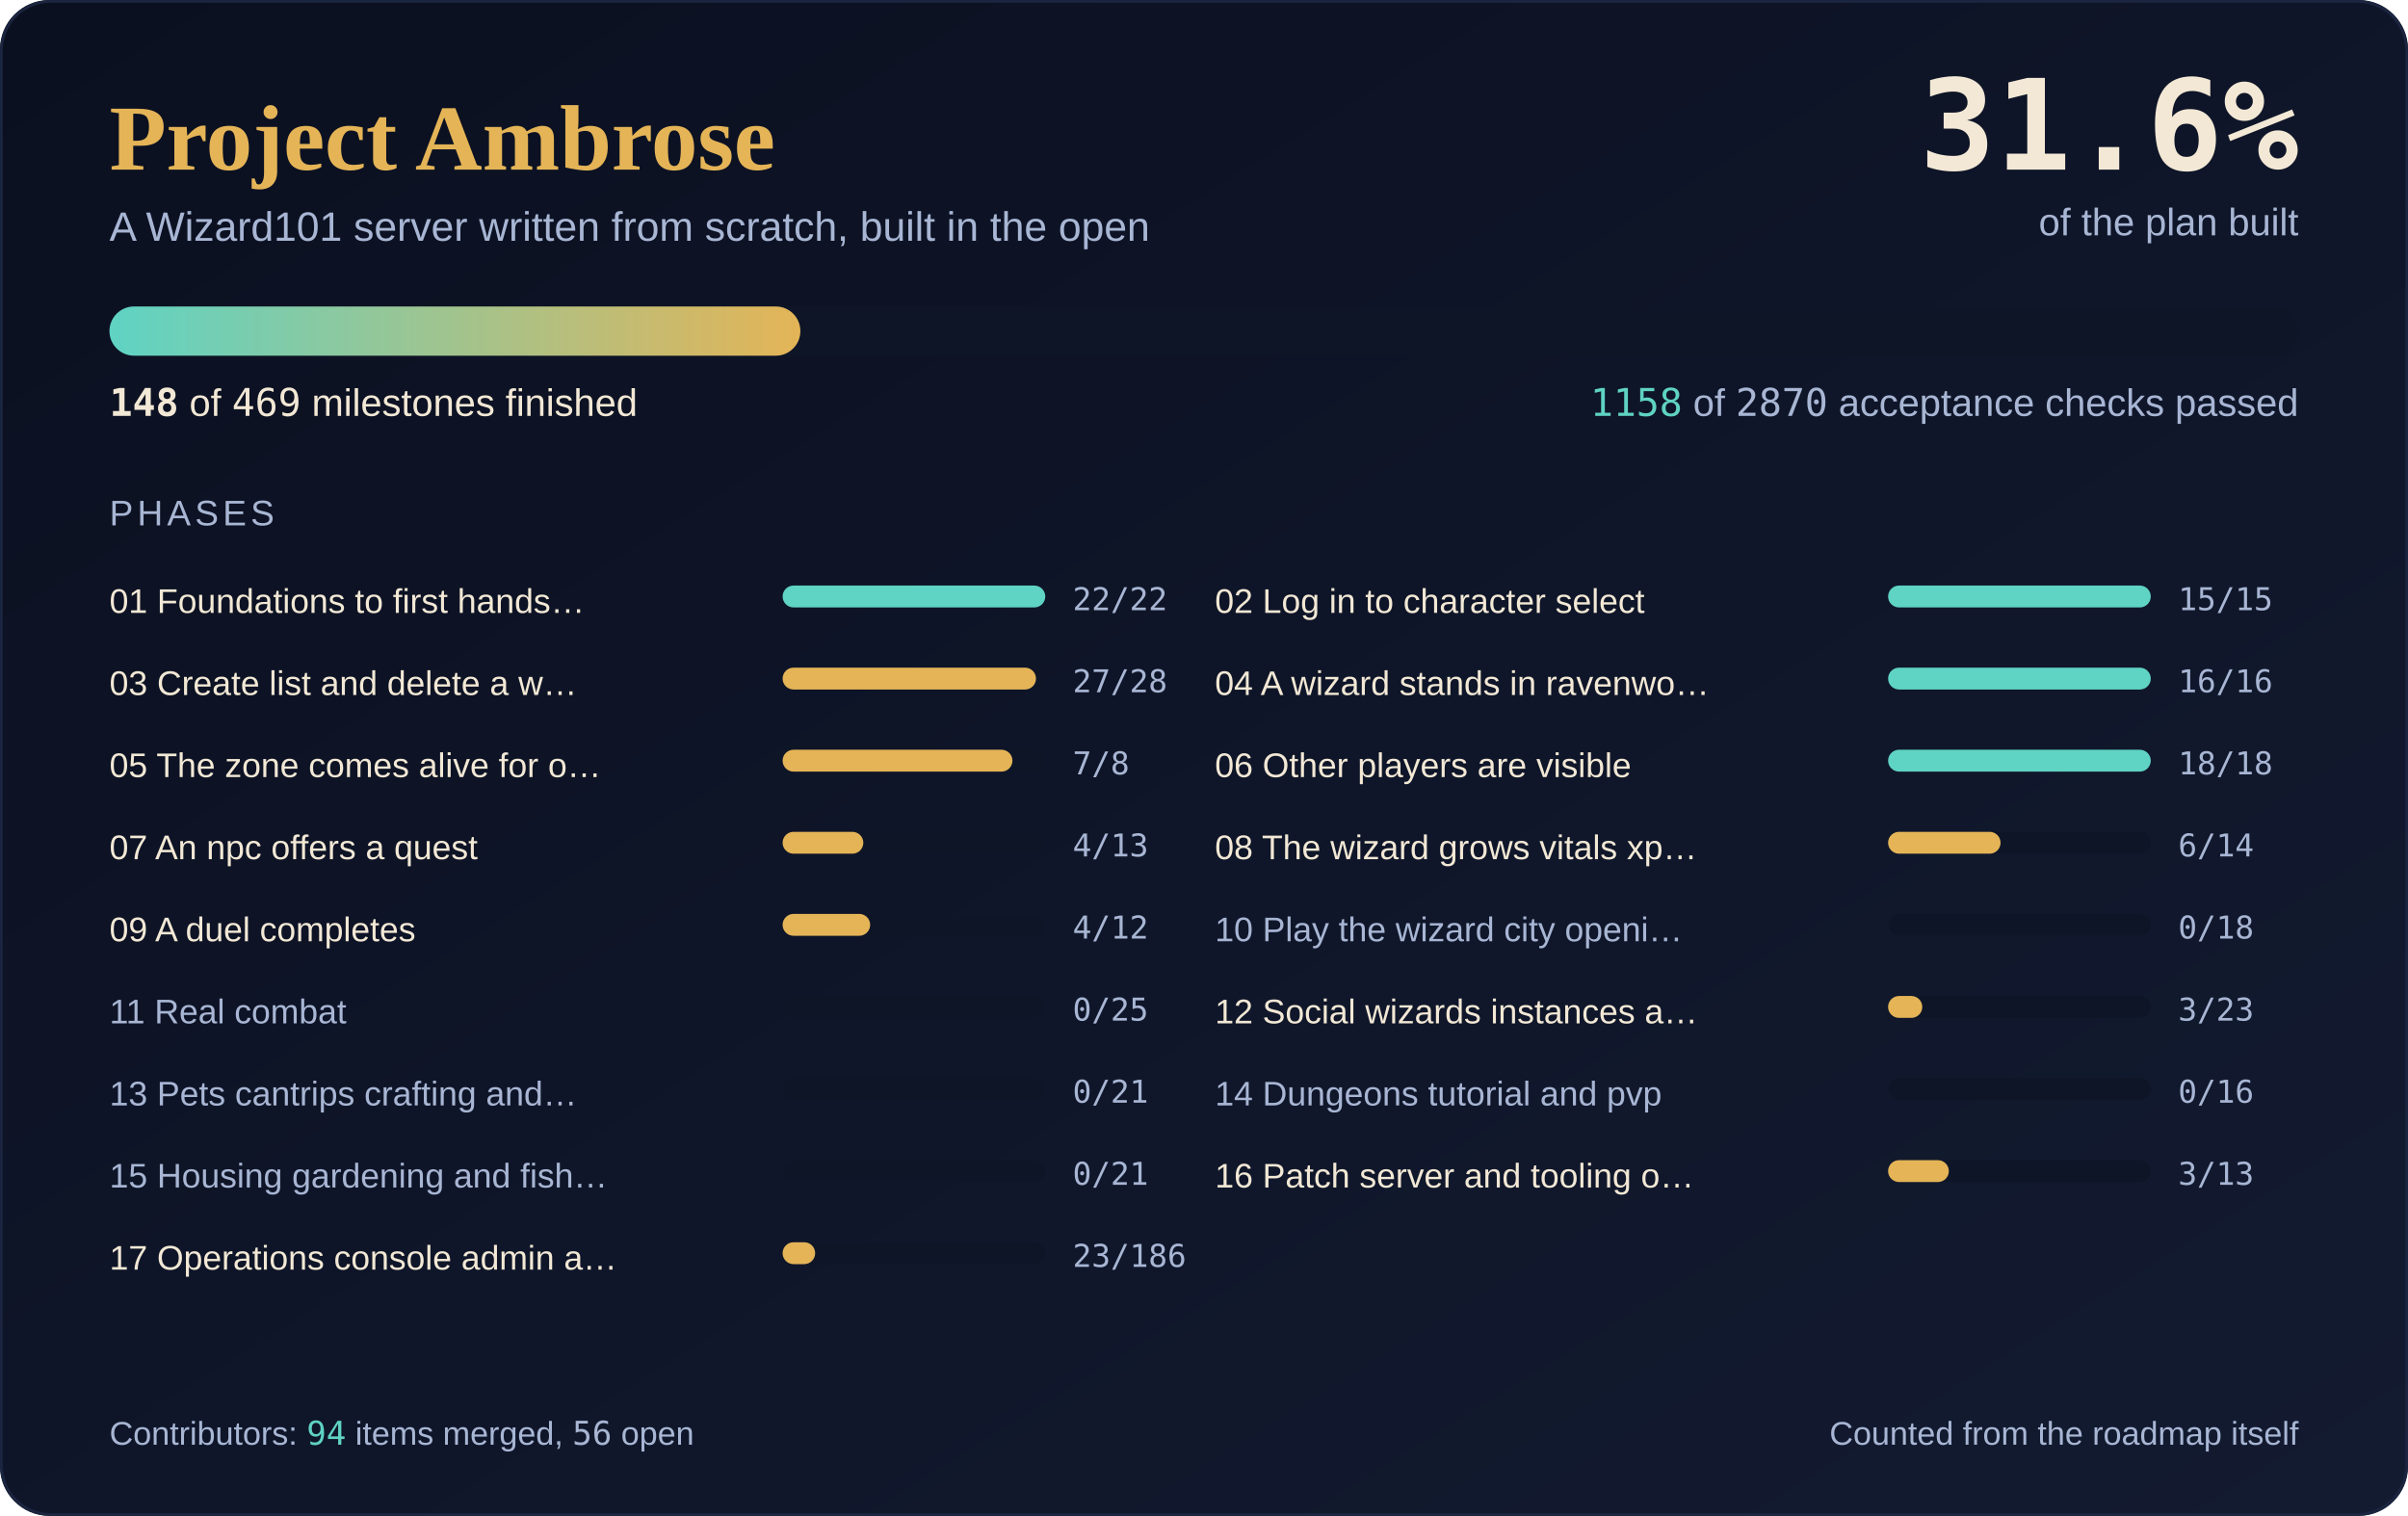
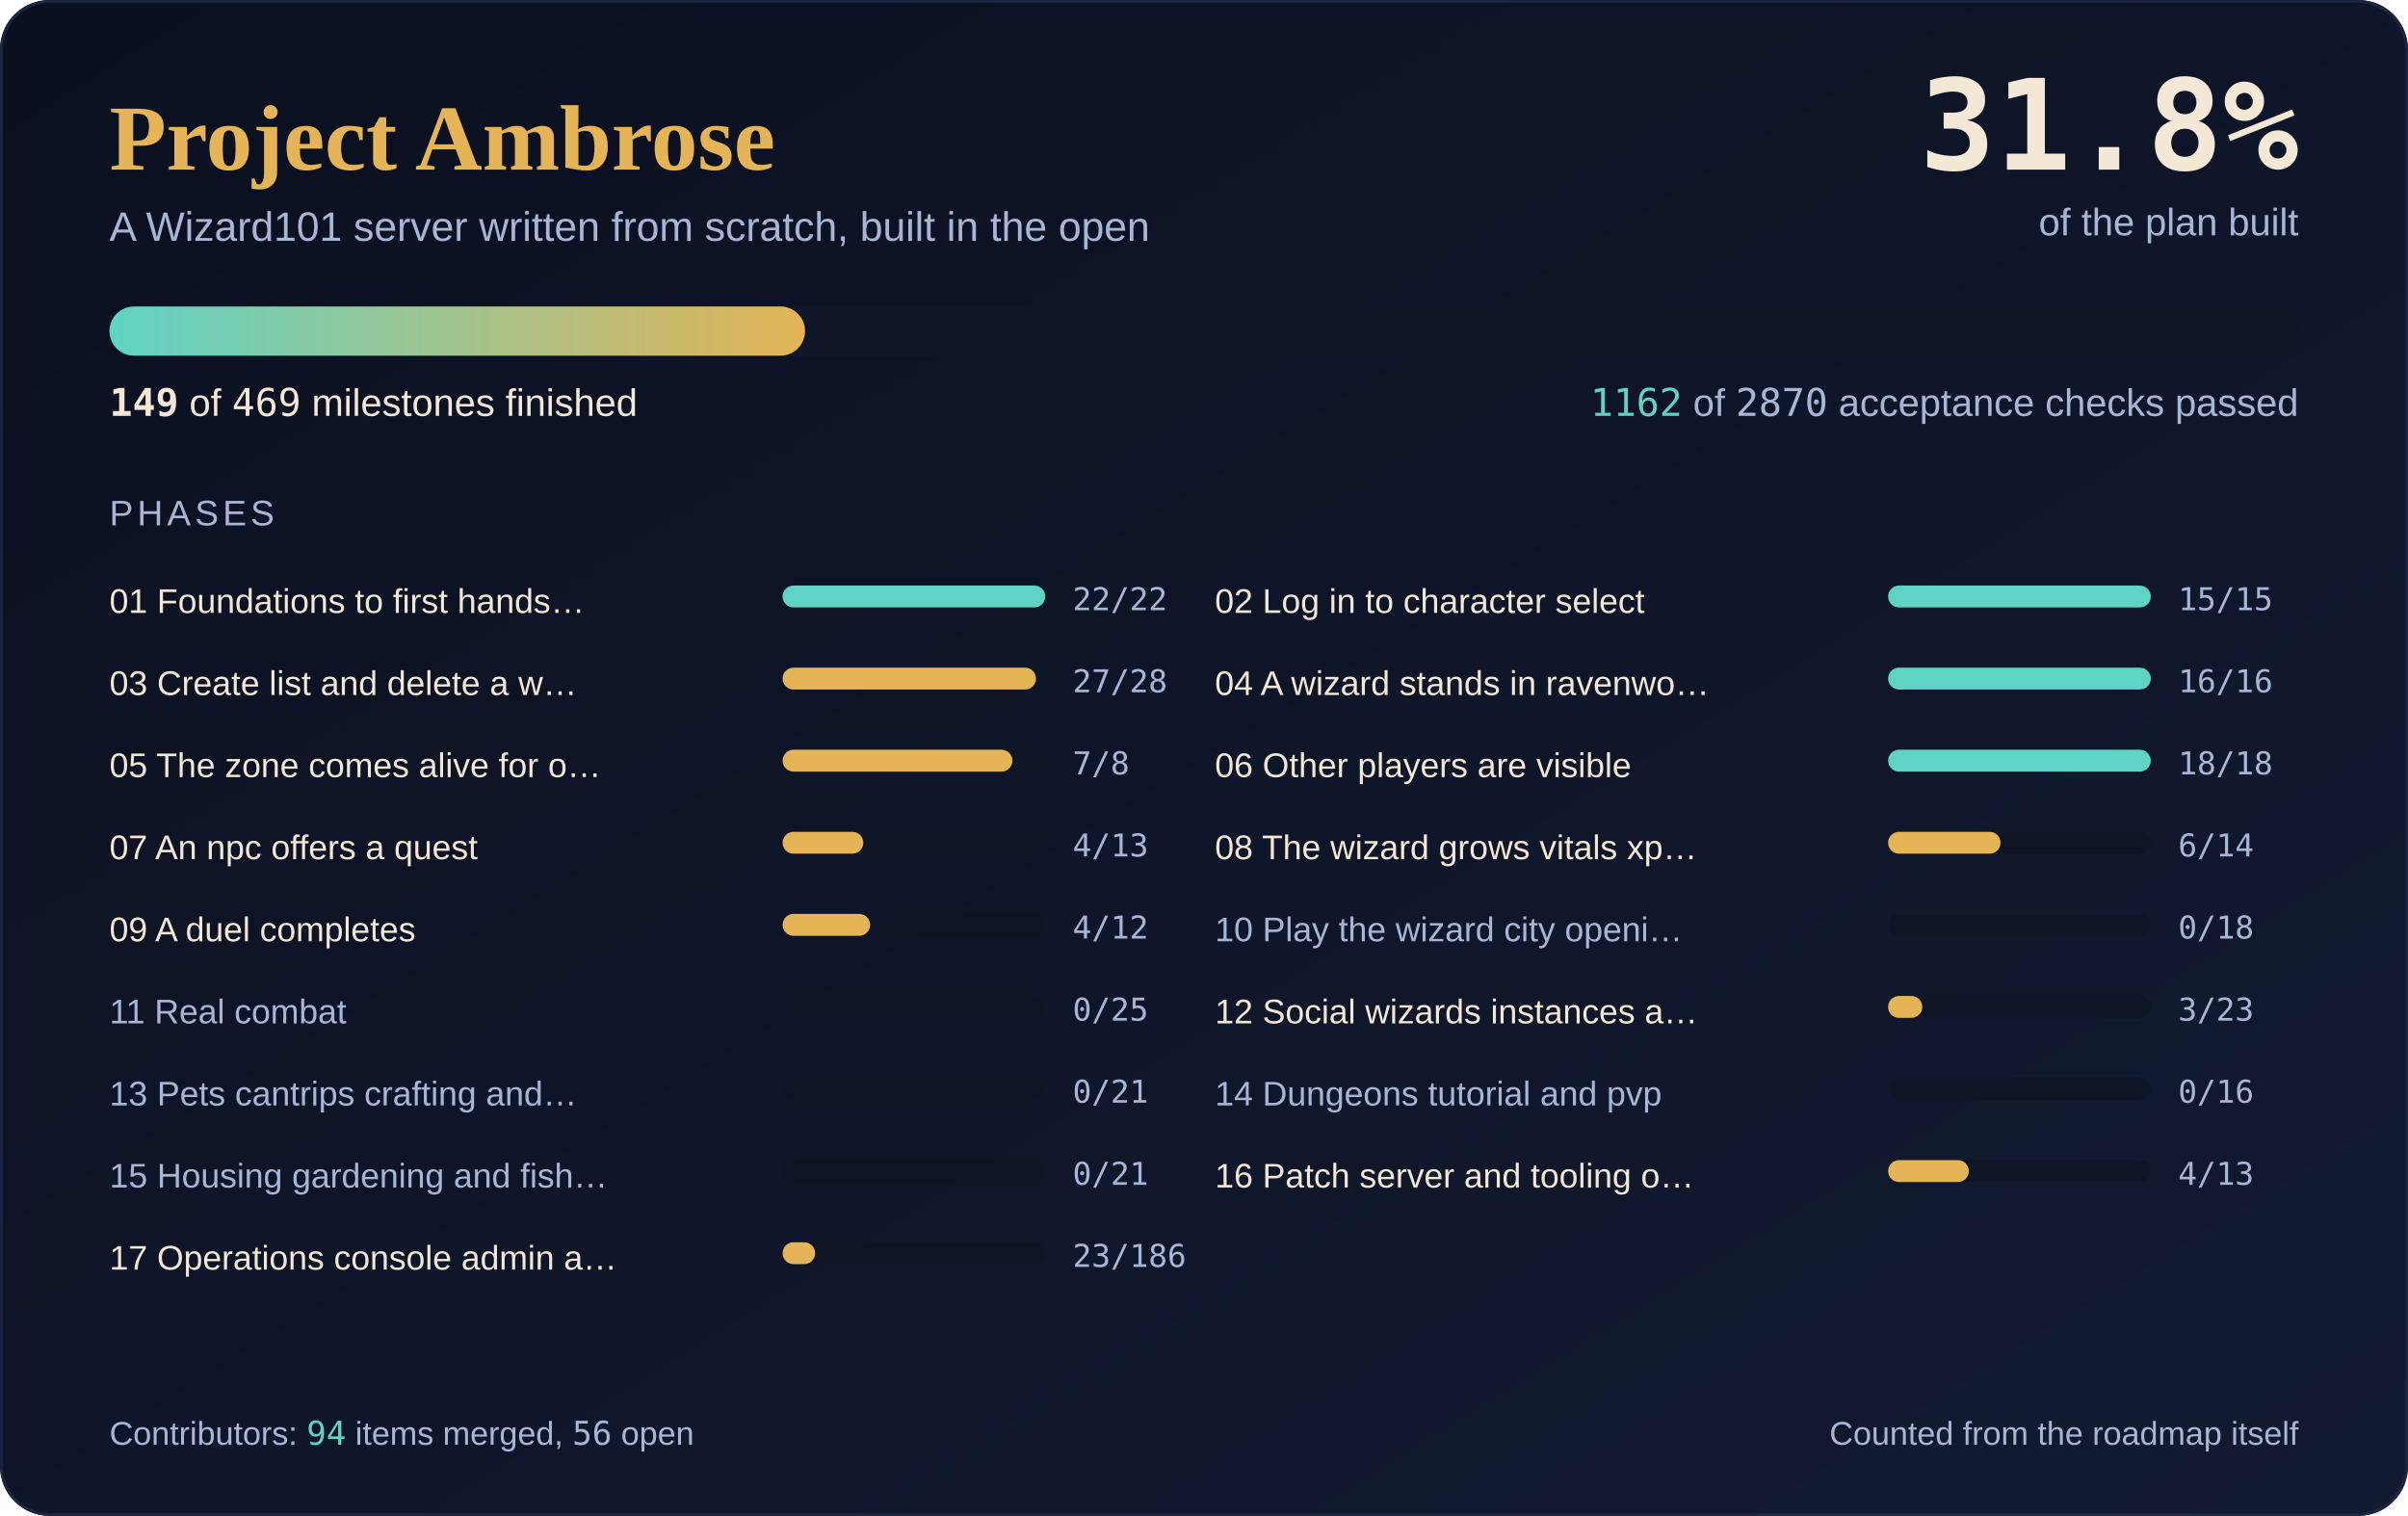
- <svg xmlns="http://www.w3.org/2000/svg" width="880" height="554" viewBox="0 0 880 554" role="img" aria-label="Project Ambrose progress: 148 of 469 milestones complete, 31.6 percent">
+ <svg xmlns="http://www.w3.org/2000/svg" width="880" height="554" viewBox="0 0 880 554" role="img" aria-label="Project Ambrose progress: 149 of 469 milestones complete, 31.8 percent">
  <defs>
    <linearGradient id="sky" x1="0" y1="0" x2="1" y2="1">
      <stop offset="0" stop-color="#0B1020" />
      <stop offset="1" stop-color="#131B31" />
    </linearGradient>
    <linearGradient id="fill" x1="0" y1="0" x2="1" y2="0">
      <stop offset="0" stop-color="#5FD3C4" />
      <stop offset="1" stop-color="#E4B457" />
    </linearGradient>
  </defs>
  <rect width="880" height="554" rx="18" fill="url(#sky)" />
  <rect x="0.5" y="0.5" width="879" height="553" rx="18" fill="none" stroke="#1B2540" />
  <text x="40" y="62" font-family="'Cormorant Garamond', Georgia, 'Times New Roman', serif" font-size="34" font-weight="600" fill="#E4B457">Project Ambrose</text>
  <text x="40" y="88" font-family="Karla, 'Segoe UI', 'Helvetica Neue', Arial, sans-serif" font-size="15" fill="#A8B6D4">A Wizard101 server written from scratch, built in the open</text>
-   <text x="840" y="62" text-anchor="end" font-family="'JetBrains Mono', Consolas, 'DejaVu Sans Mono', monospace" font-size="46" font-weight="700" fill="#F2E8D5">31.6%</text>
+   <text x="840" y="62" text-anchor="end" font-family="'JetBrains Mono', Consolas, 'DejaVu Sans Mono', monospace" font-size="46" font-weight="700" fill="#F2E8D5">31.8%</text>
  <text x="840" y="86" text-anchor="end" font-family="Karla, 'Segoe UI', 'Helvetica Neue', Arial, sans-serif" font-size="14" fill="#A8B6D4">of the plan built</text>
  <rect x="40" y="112" width="800" height="18" rx="9.0" fill="#0E1527" />
-   <rect x="40" y="112" width="252.5" height="18" rx="9.0" fill="url(#fill)" />
+   <rect x="40" y="112" width="254.2" height="18" rx="9.0" fill="url(#fill)" />
  <text x="40" y="152" font-family="Karla, 'Segoe UI', 'Helvetica Neue', Arial, sans-serif" font-size="14" fill="#F2E8D5">
-     <tspan font-family="'JetBrains Mono', Consolas, 'DejaVu Sans Mono', monospace" font-weight="700">148</tspan> of <tspan font-family="'JetBrains Mono', Consolas, 'DejaVu Sans Mono', monospace">469</tspan> milestones finished</text>
+     <tspan font-family="'JetBrains Mono', Consolas, 'DejaVu Sans Mono', monospace" font-weight="700">149</tspan> of <tspan font-family="'JetBrains Mono', Consolas, 'DejaVu Sans Mono', monospace">469</tspan> milestones finished</text>
  <text x="840" y="152" text-anchor="end" font-family="Karla, 'Segoe UI', 'Helvetica Neue', Arial, sans-serif" font-size="14" fill="#A8B6D4">
-     <tspan font-family="'JetBrains Mono', Consolas, 'DejaVu Sans Mono', monospace" fill="#5FD3C4">1158</tspan> of <tspan font-family="'JetBrains Mono', Consolas, 'DejaVu Sans Mono', monospace">2870</tspan> acceptance checks passed</text>
+     <tspan font-family="'JetBrains Mono', Consolas, 'DejaVu Sans Mono', monospace" fill="#5FD3C4">1162</tspan> of <tspan font-family="'JetBrains Mono', Consolas, 'DejaVu Sans Mono', monospace">2870</tspan> acceptance checks passed</text>
  <text x="40" y="192" font-family="Karla, 'Segoe UI', 'Helvetica Neue', Arial, sans-serif" font-size="13" fill="#A8B6D4" letter-spacing="1.5">PHASES</text>
  <text x="40" y="224" font-family="Karla, 'Segoe UI', 'Helvetica Neue', Arial, sans-serif" font-size="12.5" fill="#F2E8D5">01 Foundations to first hands…</text>
  <rect x="286" y="214" width="96" height="8" rx="4.0" fill="#0E1527" />
  <rect x="286" y="214" width="96.0" height="8" rx="4.0" fill="#5FD3C4" />
  <text x="392" y="223" font-family="'JetBrains Mono', Consolas, 'DejaVu Sans Mono', monospace" font-size="11.5" fill="#A8B6D4">22/22</text>
  <text x="444" y="224" font-family="Karla, 'Segoe UI', 'Helvetica Neue', Arial, sans-serif" font-size="12.5" fill="#F2E8D5">02 Log in to character select</text>
  <rect x="690" y="214" width="96" height="8" rx="4.0" fill="#0E1527" />
  <rect x="690" y="214" width="96.0" height="8" rx="4.0" fill="#5FD3C4" />
  <text x="796" y="223" font-family="'JetBrains Mono', Consolas, 'DejaVu Sans Mono', monospace" font-size="11.5" fill="#A8B6D4">15/15</text>
  <text x="40" y="254" font-family="Karla, 'Segoe UI', 'Helvetica Neue', Arial, sans-serif" font-size="12.5" fill="#F2E8D5">03 Create list and delete a w…</text>
  <rect x="286" y="244" width="96" height="8" rx="4.0" fill="#0E1527" />
  <rect x="286" y="244" width="92.6" height="8" rx="4.0" fill="#E4B457" />
  <text x="392" y="253" font-family="'JetBrains Mono', Consolas, 'DejaVu Sans Mono', monospace" font-size="11.5" fill="#A8B6D4">27/28</text>
  <text x="444" y="254" font-family="Karla, 'Segoe UI', 'Helvetica Neue', Arial, sans-serif" font-size="12.5" fill="#F2E8D5">04 A wizard stands in ravenwo…</text>
  <rect x="690" y="244" width="96" height="8" rx="4.0" fill="#0E1527" />
  <rect x="690" y="244" width="96.0" height="8" rx="4.0" fill="#5FD3C4" />
  <text x="796" y="253" font-family="'JetBrains Mono', Consolas, 'DejaVu Sans Mono', monospace" font-size="11.5" fill="#A8B6D4">16/16</text>
  <text x="40" y="284" font-family="Karla, 'Segoe UI', 'Helvetica Neue', Arial, sans-serif" font-size="12.5" fill="#F2E8D5">05 The zone comes alive for o…</text>
  <rect x="286" y="274" width="96" height="8" rx="4.0" fill="#0E1527" />
  <rect x="286" y="274" width="84.0" height="8" rx="4.0" fill="#E4B457" />
  <text x="392" y="283" font-family="'JetBrains Mono', Consolas, 'DejaVu Sans Mono', monospace" font-size="11.5" fill="#A8B6D4">7/8</text>
  <text x="444" y="284" font-family="Karla, 'Segoe UI', 'Helvetica Neue', Arial, sans-serif" font-size="12.5" fill="#F2E8D5">06 Other players are visible</text>
  <rect x="690" y="274" width="96" height="8" rx="4.0" fill="#0E1527" />
  <rect x="690" y="274" width="96.0" height="8" rx="4.0" fill="#5FD3C4" />
  <text x="796" y="283" font-family="'JetBrains Mono', Consolas, 'DejaVu Sans Mono', monospace" font-size="11.5" fill="#A8B6D4">18/18</text>
  <text x="40" y="314" font-family="Karla, 'Segoe UI', 'Helvetica Neue', Arial, sans-serif" font-size="12.5" fill="#F2E8D5">07 An npc offers a quest</text>
  <rect x="286" y="304" width="96" height="8" rx="4.0" fill="#0E1527" />
  <rect x="286" y="304" width="29.5" height="8" rx="4.0" fill="#E4B457" />
  <text x="392" y="313" font-family="'JetBrains Mono', Consolas, 'DejaVu Sans Mono', monospace" font-size="11.5" fill="#A8B6D4">4/13</text>
  <text x="444" y="314" font-family="Karla, 'Segoe UI', 'Helvetica Neue', Arial, sans-serif" font-size="12.5" fill="#F2E8D5">08 The wizard grows vitals xp…</text>
  <rect x="690" y="304" width="96" height="8" rx="4.0" fill="#0E1527" />
  <rect x="690" y="304" width="41.1" height="8" rx="4.0" fill="#E4B457" />
  <text x="796" y="313" font-family="'JetBrains Mono', Consolas, 'DejaVu Sans Mono', monospace" font-size="11.5" fill="#A8B6D4">6/14</text>
  <text x="40" y="344" font-family="Karla, 'Segoe UI', 'Helvetica Neue', Arial, sans-serif" font-size="12.5" fill="#F2E8D5">09 A duel completes</text>
  <rect x="286" y="334" width="96" height="8" rx="4.0" fill="#0E1527" />
  <rect x="286" y="334" width="32.0" height="8" rx="4.0" fill="#E4B457" />
  <text x="392" y="343" font-family="'JetBrains Mono', Consolas, 'DejaVu Sans Mono', monospace" font-size="11.5" fill="#A8B6D4">4/12</text>
  <text x="444" y="344" font-family="Karla, 'Segoe UI', 'Helvetica Neue', Arial, sans-serif" font-size="12.5" fill="#A8B6D4">10 Play the wizard city openi…</text>
  <rect x="690" y="334" width="96" height="8" rx="4.0" fill="#0E1527" />
  <text x="796" y="343" font-family="'JetBrains Mono', Consolas, 'DejaVu Sans Mono', monospace" font-size="11.5" fill="#A8B6D4">0/18</text>
  <text x="40" y="374" font-family="Karla, 'Segoe UI', 'Helvetica Neue', Arial, sans-serif" font-size="12.5" fill="#A8B6D4">11 Real combat</text>
  <rect x="286" y="364" width="96" height="8" rx="4.0" fill="#0E1527" />
  <text x="392" y="373" font-family="'JetBrains Mono', Consolas, 'DejaVu Sans Mono', monospace" font-size="11.5" fill="#A8B6D4">0/25</text>
  <text x="444" y="374" font-family="Karla, 'Segoe UI', 'Helvetica Neue', Arial, sans-serif" font-size="12.5" fill="#F2E8D5">12 Social wizards instances a…</text>
  <rect x="690" y="364" width="96" height="8" rx="4.0" fill="#0E1527" />
  <rect x="690" y="364" width="12.5" height="8" rx="4.0" fill="#E4B457" />
  <text x="796" y="373" font-family="'JetBrains Mono', Consolas, 'DejaVu Sans Mono', monospace" font-size="11.5" fill="#A8B6D4">3/23</text>
  <text x="40" y="404" font-family="Karla, 'Segoe UI', 'Helvetica Neue', Arial, sans-serif" font-size="12.5" fill="#A8B6D4">13 Pets cantrips crafting and…</text>
  <rect x="286" y="394" width="96" height="8" rx="4.0" fill="#0E1527" />
  <text x="392" y="403" font-family="'JetBrains Mono', Consolas, 'DejaVu Sans Mono', monospace" font-size="11.5" fill="#A8B6D4">0/21</text>
  <text x="444" y="404" font-family="Karla, 'Segoe UI', 'Helvetica Neue', Arial, sans-serif" font-size="12.5" fill="#A8B6D4">14 Dungeons tutorial and pvp</text>
  <rect x="690" y="394" width="96" height="8" rx="4.0" fill="#0E1527" />
  <text x="796" y="403" font-family="'JetBrains Mono', Consolas, 'DejaVu Sans Mono', monospace" font-size="11.5" fill="#A8B6D4">0/16</text>
  <text x="40" y="434" font-family="Karla, 'Segoe UI', 'Helvetica Neue', Arial, sans-serif" font-size="12.5" fill="#A8B6D4">15 Housing gardening and fish…</text>
  <rect x="286" y="424" width="96" height="8" rx="4.0" fill="#0E1527" />
  <text x="392" y="433" font-family="'JetBrains Mono', Consolas, 'DejaVu Sans Mono', monospace" font-size="11.5" fill="#A8B6D4">0/21</text>
  <text x="444" y="434" font-family="Karla, 'Segoe UI', 'Helvetica Neue', Arial, sans-serif" font-size="12.5" fill="#F2E8D5">16 Patch server and tooling o…</text>
  <rect x="690" y="424" width="96" height="8" rx="4.0" fill="#0E1527" />
-   <rect x="690" y="424" width="22.2" height="8" rx="4.0" fill="#E4B457" />
-   <text x="796" y="433" font-family="'JetBrains Mono', Consolas, 'DejaVu Sans Mono', monospace" font-size="11.5" fill="#A8B6D4">3/13</text>
+   <rect x="690" y="424" width="29.5" height="8" rx="4.0" fill="#E4B457" />
+   <text x="796" y="433" font-family="'JetBrains Mono', Consolas, 'DejaVu Sans Mono', monospace" font-size="11.5" fill="#A8B6D4">4/13</text>
  <text x="40" y="464" font-family="Karla, 'Segoe UI', 'Helvetica Neue', Arial, sans-serif" font-size="12.5" fill="#F2E8D5">17 Operations console admin a…</text>
  <rect x="286" y="454" width="96" height="8" rx="4.0" fill="#0E1527" />
  <rect x="286" y="454" width="11.9" height="8" rx="4.0" fill="#E4B457" />
  <text x="392" y="463" font-family="'JetBrains Mono', Consolas, 'DejaVu Sans Mono', monospace" font-size="11.5" fill="#A8B6D4">23/186</text>
  <text x="40" y="528" font-family="Karla, 'Segoe UI', 'Helvetica Neue', Arial, sans-serif" font-size="12" fill="#A8B6D4">Contributors: <tspan font-family="'JetBrains Mono', Consolas, 'DejaVu Sans Mono', monospace" fill="#5FD3C4">94</tspan> items merged, <tspan font-family="'JetBrains Mono', Consolas, 'DejaVu Sans Mono', monospace">56</tspan> open</text>
  <text x="840" y="528" text-anchor="end" font-family="Karla, 'Segoe UI', 'Helvetica Neue', Arial, sans-serif" font-size="12" fill="#A8B6D4">Counted from the roadmap itself</text>
</svg>
